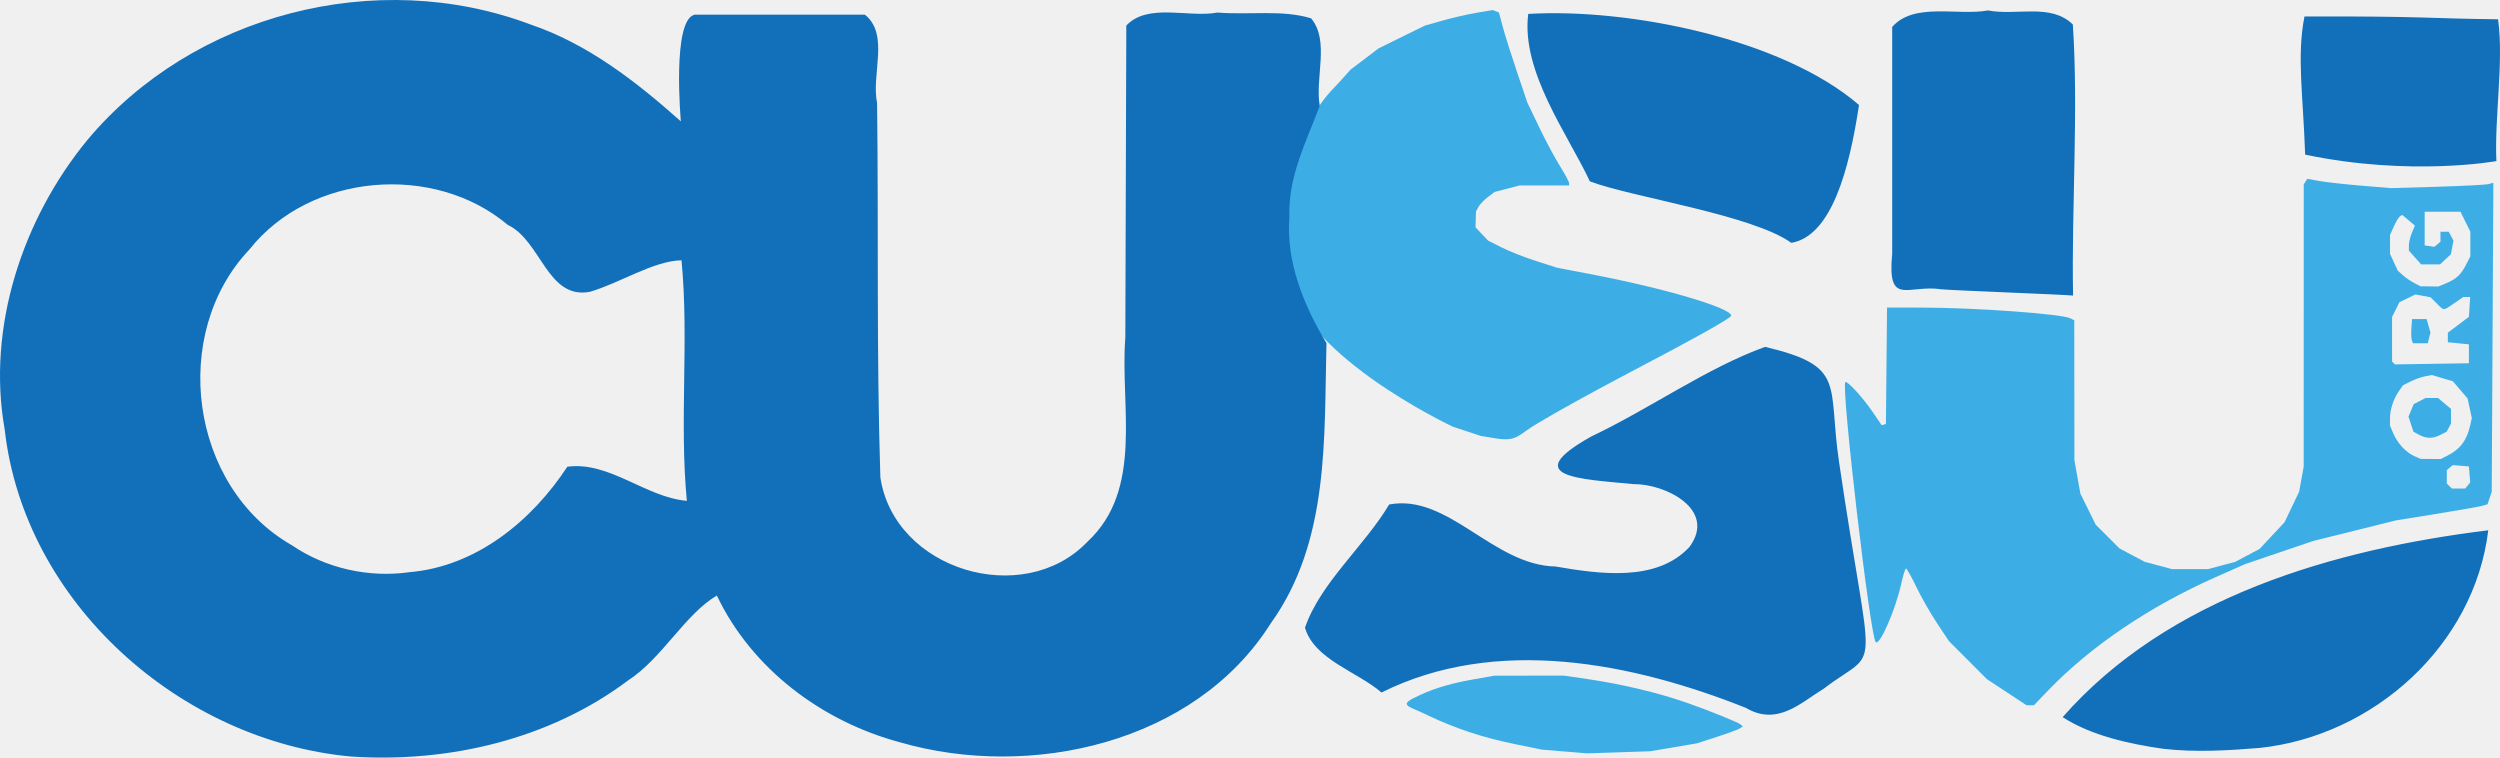
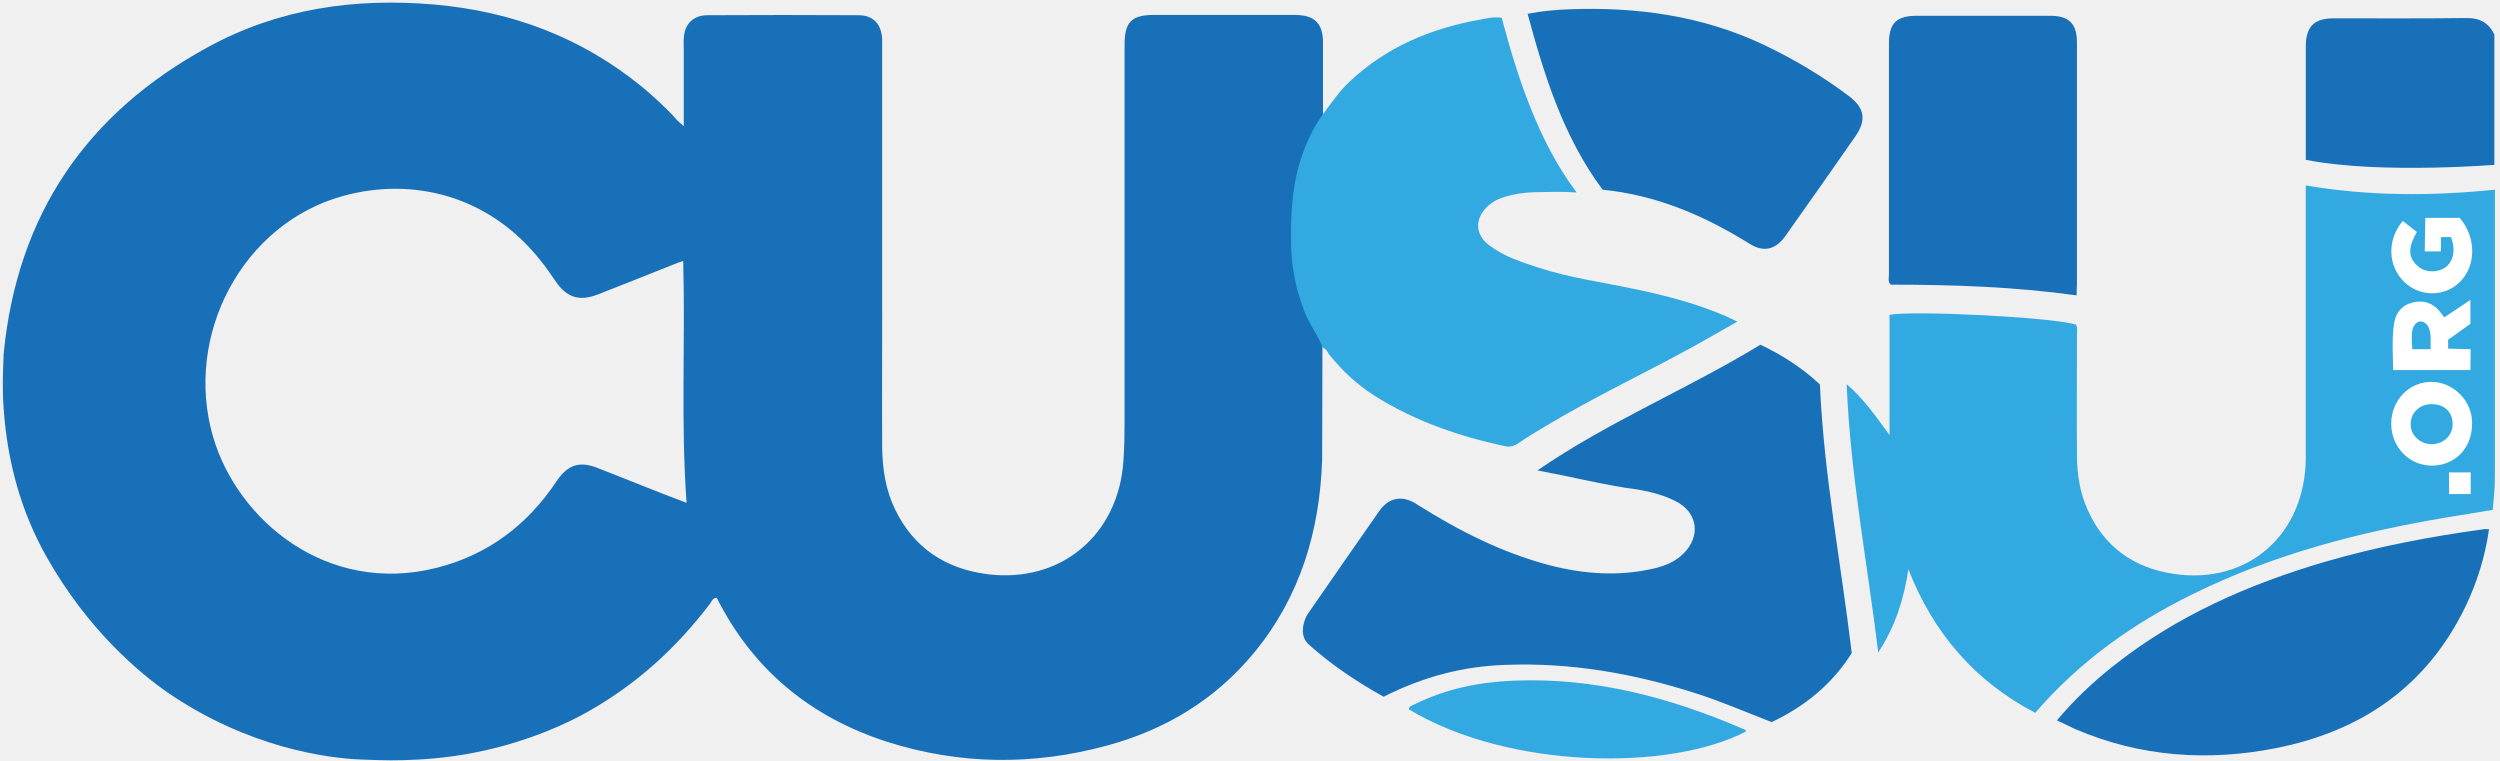
- <svg xmlns="http://www.w3.org/2000/svg" width="314.287mm" height="95.24mm" viewBox="0 0 314.287 95.24" version="1.1" id="svg8">
-   <defs id="defs2" />
-   <g id="layer1" transform="translate(156.9725,-189.6543)">
-     <g id="g3787" transform="translate(2.923261,42.6796)">
-       <g id="g12495" transform="translate(-109.6223,68.11197)" style="fill-rule:nonzero;stroke:#afafaf;stroke-width:0;stroke-miterlimit:4;stroke-dasharray:none;stroke-opacity:1;paint-order:stroke fill markers">
-         <path style="fill:#31aae4;fill-opacity:0.941;fill-rule:nonzero;stroke:#afafaf;stroke-width:0;stroke-miterlimit:4;stroke-dasharray:none;stroke-opacity:1;paint-order:stroke fill markers" d="m 111.779,112.725 -0.242,-2.76 -0.242,-2.76 0.25,-2.853 0.25,-2.853 0.53,-2.108 0.53,-2.108 c 0,0 1.609,-4.495 4.862,-7.678 v 0 l 1.814,-2.005 1.757,-1.332 1.757,-1.332 2.91,-1.431 2.91,-1.431 2.249,-0.635 c 1.237,-0.35 3.153,-0.787 4.257,-0.973 l 2.008,-0.337 0.393,0.151 0.393,0.151 0.484,1.812 c 0.266,0.997 1.067,3.538 1.78,5.648 l 1.296,3.836 1.456,3.043 c 0.801,1.673 1.985,3.892 2.632,4.931 0.647,1.038 1.176,2.021 1.176,2.183 v 0.295 h -3.119 -3.119 l -1.567,0.408 -1.567,0.408 -0.867,0.661 c -0.477,0.364 -1.003,0.916 -1.17,1.228 l -0.303,0.567 -0.026,0.998 -0.026,0.998 0.789,0.831 0.789,0.831 1.72,0.869 c 0.946,0.478 2.898,1.246 4.339,1.706 l 2.619,0.837 4.128,0.788 c 9.337,1.782 17.754,4.264 17.754,5.236 0,0.298 -4.384,2.75 -13.039,7.291 -4.043,2.121 -9.044,4.882 -11.113,6.136 -2.733,1.568 -2.648,2.461 -5.539,1.988 l -1.777,-0.291 -3.514,-1.16 c 0,0 -20.487,-9.596 -20.603,-19.781 z m 34.632,60.614 -2.83,-0.235 -3.255,-0.662 c -4.087,-0.831 -7.517,-1.953 -10.994,-3.598 -2.62,-1.314 -4.101,-1.253 -1.058,-2.622 2.08,-0.936 3.919,-1.465 6.945,-1.999 l 2.381,-0.42 4.375,-0.003 4.375,-0.003 2.901,0.426 c 4.405,0.647 8.915,1.723 12.558,2.995 2.707,0.945 6.481,2.469 6.745,2.724 l 0.262,0.253 -0.395,0.254 c -0.217,0.14 -1.513,0.616 -2.879,1.058 l -2.484,0.804 -2.94,0.499 -2.94,0.499 -3.969,0.131 -3.969,0.131 -2.83,-0.235 z m -18.502,-10.065 c -14.14,15.29 -7.07,7.645 0,0 z m 74.099,2.613 -2.492,-1.642 -2.39,-2.393 -2.39,-2.393 -1.495,-2.249 c -0.822,-1.237 -1.994,-3.291 -2.605,-4.564 -0.611,-1.273 -1.194,-2.315 -1.296,-2.315 -0.102,0 -0.373,0.868 -0.603,1.928 -0.702,3.236 -2.711,7.828 -3.205,7.328 -0.697,-0.704 -4.369,-32.137 -3.819,-32.687 0.222,-0.222 2.216,1.958 3.452,3.776 l 1.119,1.645 0.265,-0.079 0.265,-0.079 0.07,-7.32 0.07,-7.32 4.295,0.007 c 6.891,0.011 17.682,0.793 18.781,1.36 l 0.463,0.239 0.009,8.788 0.009,8.788 0.375,2.107 0.375,2.107 0.967,1.956 0.967,1.956 1.496,1.493 1.496,1.493 1.584,0.838 1.584,0.838 1.72,0.46 1.72,0.46 h 2.249 2.249 l 1.72,-0.46 1.72,-0.46 1.53,-0.813 1.53,-0.813 1.568,-1.677 1.568,-1.677 0.917,-1.92 0.917,-1.92 0.285,-1.57 0.285,-1.57 0.004,-17.745 0.004,-17.745 0.222,-0.349 0.222,-0.349 1.56,0.277 c 0.858,0.152 3.227,0.415 5.264,0.584 l 3.704,0.307 5.821,-0.173 c 3.201,-0.095 6.096,-0.246 6.433,-0.336 l 0.612,-0.163 -0.102,19.416 -0.102,19.416 -0.265,0.794 -0.265,0.794 -0.643,0.186 c -0.353,0.102 -2.947,0.559 -5.765,1.014 l -5.122,0.828 -5.197,1.291 -5.197,1.291 -4.275,1.453 -4.275,1.453 -3.66,1.621 c -8.341,3.695 -15.759,8.707 -21.086,14.248 l -1.811,1.883 H 204.958 204.5 Z m 57.947,-25.989 0.314,-0.378 -0.083,-1.011 -0.083,-1.011 -1.011,-0.083 -1.011,-0.083 -0.378,0.314 -0.378,0.314 v 0.841 0.841 l 0.318,0.318 0.318,0.318 h 0.841 0.841 z m -2.551,-3.755 c 1.613,-0.817 2.429,-1.901 2.858,-3.795 l 0.208,-0.917 -0.265,-1.237 -0.265,-1.237 -0.926,-1.082 -0.926,-1.082 -1.322,-0.393 -1.322,-0.393 -0.845,0.161 c -0.464,0.088 -1.281,0.379 -1.814,0.646 l -0.97,0.485 -0.511,0.734 c -0.678,0.974 -1.121,2.328 -1.121,3.427 v 0.895 l 0.411,0.984 c 0.51,1.221 1.588,2.392 2.632,2.858 l 0.794,0.354 1.27,0.01 1.27,0.01 0.847,-0.429 z m -3.564,-2.622 -0.706,-0.384 -0.312,-0.944 -0.312,-0.944 0.328,-0.791 0.328,-0.791 0.743,-0.384 0.743,-0.384 h 0.787 0.787 l 0.814,0.685 0.814,0.685 v 0.92 0.92 l -0.272,0.509 -0.272,0.509 -0.773,0.4 c -0.957,0.495 -1.778,0.493 -2.696,-0.005 z m 6.262,-10.179 v -1.191 l -1.323,-0.132 -1.323,-0.132 v -0.599 -0.599 l 1.323,-0.998 1.323,-0.998 0.081,-1.248 0.081,-1.248 h -0.43 -0.43 l -1.154,0.794 c -1.4,0.963 -1.247,0.962 -2.189,0.019 l -0.774,-0.774 -0.954,-0.179 -0.954,-0.179 -1.004,0.49 -1.004,0.49 -0.463,0.926 -0.463,0.926 v 2.8 2.8 l 0.182,0.182 0.182,0.182 4.646,-0.072 4.646,-0.072 v -1.191 z m -7.169,-1.69 c -0.077,-0.202 -0.103,-0.886 -0.058,-1.521 l 0.083,-1.155 h 0.916 0.916 l 0.242,0.842 0.242,0.842 -0.171,0.679 -0.17,0.679 h -0.929 -0.929 z m 4.323,-7.184 c 1.269,-0.53 1.858,-1.082 2.503,-2.346 l 0.527,-1.034 v -1.55 -1.55 l -0.622,-1.253 -0.622,-1.253 h -2.249 -2.249 v 2.117 2.117 l 0.61,0.086 0.61,0.086 0.382,-0.317 0.382,-0.317 v -0.629 -0.629 h 0.52 0.52 l 0.298,0.557 0.298,0.557 -0.161,0.856 -0.161,0.856 -0.679,0.638 -0.679,0.638 h -1.191 -1.191 l -0.772,-0.864 -0.772,-0.864 v -0.666 c 0,-0.366 0.171,-1.075 0.38,-1.574 l 0.38,-0.909 -0.799,-0.672 -0.799,-0.672 -0.27,0.167 c -0.148,0.092 -0.493,0.658 -0.766,1.259 l -0.496,1.092 v 1.191 1.191 l 0.488,1.058 0.488,1.058 0.63,0.563 c 0.347,0.31 0.987,0.751 1.424,0.982 l 0.794,0.418 1.133,0.011 1.133,0.011 0.974,-0.407 z" id="path12499" />
-         <path style="fill:#1270bb;fill-opacity:1;fill-rule:nonzero;stroke:none;stroke-width:0;stroke-miterlimit:4;stroke-dasharray:none;stroke-opacity:1;paint-order:stroke fill markers" d="m -6.114,173.973 c -21.517,-1.952 -41.111,-19.345 -43.569,-41.113 -2.278,-12.798 2.217,-26.452 10.403,-36.412 13.279,-15.846 36.355,-21.775 55.677,-14.517 7.244,2.45 13.349,7.222 18.923,12.188 0,0 -1.162,-12.929 1.781,-13.414 h 21.355 c 3.119,2.501 0.776,7.524 1.533,11.116 0.197,15.678 -0.086,31.426 0.412,47.06 1.758,11.671 17.979,16.489 26.018,8.101 7.125,-6.601 4.098,-17.079 4.778,-25.66 l 0.122,-39.248 c 2.729,-2.889 7.835,-0.944 11.475,-1.635 3.937,0.327 8.148,-0.384 11.759,0.728 2.365,2.84 0.469,7.445 1.083,11.01 -1.672,4.438 -4.012,8.957 -3.812,13.968 -0.452,5.563 1.778,11.087 4.661,15.852 -0.314,11.937 0.41,24.93 -7.02,35.251 -9.503,15.065 -30.202,19.68 -46.605,14.931 -9.777,-2.621 -18.601,-9.198 -23.017,-18.451 -4.022,2.383 -6.861,7.881 -11.157,10.677 -9.915,7.446 -22.645,10.376 -34.8,9.566 z m 7.318,-23.181 c 8.38,-0.713 15.367,-6.426 19.844,-13.255 5.303,-0.714 9.839,3.85 15.025,4.287 -0.958,-10.013 0.29,-20.381 -0.672,-30.235 -3.479,0.047 -7.737,2.857 -11.514,3.958 -5.368,1.008 -6.115,-6.413 -10.329,-8.415 -9.272,-7.806 -24.842,-6.528 -32.453,3.07 -10.066,10.587 -7.579,29.845 5.332,37.218 4.276,2.905 9.651,4.099 14.767,3.373 z M 221.756,173.009 c -4.345,-0.61 -9.201,-1.695 -12.722,-3.994 13.308,-15.143 34.145,-21.099 53.506,-23.488 -1.754,14.49 -14.444,25.852 -28.736,27.361 -3.97,0.33 -8.075,0.564 -12.048,0.12 z m -52.542,-5.154 c -14.282,-5.682 -31.403,-9.122 -45.81,-1.934 -3.097,-2.658 -8.451,-4.134 -9.621,-8.148 1.935,-5.646 7.457,-10.232 10.581,-15.49 7.461,-1.398 13.018,7.626 20.92,7.798 5.472,0.939 12.716,2.003 16.836,-2.465 3.468,-4.702 -3.04,-7.952 -7.062,-7.892 -6.684,-0.658 -14.466,-0.85 -5.278,-5.994 7.256,-3.437 14.618,-8.665 21.848,-11.262 10.315,2.457 7.819,4.633 9.305,14.543 4.183,28.399 5.344,22.882 -1.914,28.414 -2.934,1.79 -5.842,4.763 -9.805,2.429 z m 24.591,-52.621 c -4.205,-0.656 -6.852,2.289 -6.202,-4.471 V 82.251 c 2.746,-3.149 8.28,-1.372 12.039,-2.076 3.615,0.698 7.892,-0.951 10.671,1.766 0.721,10.885 -0.179,22.98 0.029,34.078 -1.148,-0.126 -15.388,-0.657 -16.536,-0.786 z m -18.882,-5.842 c -4.904,-3.528 -20.112,-5.748 -25.327,-7.728 -2.767,-5.927 -8.663,-13.787 -7.748,-21.052 12.725,-0.752 31.973,3.147 41.584,11.448 -1.236,8.24 -3.505,16.487 -8.509,17.331 z m 64.595,-11.089 c -0.26,-7.555 -1.065,-12.417 -0.084,-17.373 15.473,-0.041 15.519,0.268 24.337,0.356 0.735,5.318 -0.462,12.285 -0.212,17.829 0,0 -10.777,1.965 -24.041,-0.812 z" id="path12497" />
-       </g>
-     </g>
-   </g>
+ <svg xmlns="http://www.w3.org/2000/svg" viewBox="0 0 887 270">
+   <defs />
+   <path fill="#1770b8" d="M818.1 16.5c0-7 2.9-10 9.9-10 15.6 0 31.3.1 46.9-.1 4.8-.1 8.1 1.6 10.1 5.9v46.2c-14.8 1-29.7 1.4-44.6.7-7.4-.4-15.3-1.1-22.3-2.5M469.4 39.8v-25c-.1-6.6-3.1-9.4-9.7-9.5h-50.3c-7.9 0-10.4 2.5-10.4 10.5v134.5c0 4.3-.1 8.7-.4 13-1.6 26.4-22.2 43.8-48.4 40.4-14.7-1.9-26-9.3-32.6-22.9-3.4-7-4.5-14.4-4.6-22-.1-15.9 0-31.8 0-47.7V14.6c0-5.8-3-9.2-8.4-9.2-17.9-.1-35.8-.1-53.6 0-5 0-8.1 3.1-8.4 8.1-.1 1.4 0 2.7 0 4.1v27.2c-1.1-1-1.7-1.5-2.3-2.1-3.8-4.3-8-8.1-12.4-11.8C206.4 13.3 181.6 4 154 1.6 125.9-.8 99 3 74 16.6 30.7 40.1 6.1 76.2 1.3 125.5c-.3 7.5-.5 12.7 0 19.5 1.3 18.7 6.1 36.5 15.3 52.7 14.5 25.7 33 41.3 43.6 48.5 28.1 19 55.8 22.9 68.5 23.3 8.5.3 11.7.4 19.4 0 7.5-.4 17.2-1.4 28.3-4.3 18-4.6 30.4-11.6 33.4-13.4 16.2-9.3 30.2-21.9 42.1-37.6.6-.8.9-2.1 2.4-2.1 12.9 25.6 33.4 42.4 60.5 51.1 25.7 8.2 51.8 8.4 77.7 1.4 20.9-5.6 38.8-16.4 52.6-33.2 16.3-19.9 23.2-43.2 24-68.5M234.7 175c-7.5-3-15-5.9-22.5-8.9-6.6-2.6-10.7-1.3-14.7 4.6-10.4 15.6-24.4 26.2-42.7 30.8-38.7 9.7-70.5-16.8-79.2-46.5-10.5-36 10.4-75.7 46.2-85.5 24.4-6.7 51.7-.4 70.2 23.2 1.8 2.2 3.4 4.6 5 6.9 4 6 8.5 7.5 15.3 4.8 9-3.5 18-7.1 27-10.7.9-.4 1.8-.7 3.1-1.1.8 28.9-.9 57.1 1.2 85.8-3-1.1-6-2.3-8.9-3.4zm310.8-8.1c25.1-17.3 53.2-28.8 79.1-44.6 7.8 3.7 14.9 8.3 21.1 14.1 1.4 32.1 7.5 63.4 11.3 95.3-6.9 11-16.6 18.9-28.4 24.5-9.1-3.5-18-7.4-27.2-10.3-21.9-7-44.2-10.9-67.3-10-14.9.5-28.9 4.1-43.2 11.3-9.3-5.2-18.4-11.2-26.5-18.5-2.8-2.5-2.5-6.1-1.2-9.4.3-.8.9-1.5 1.3-2.2 8.3-11.9 16.5-23.9 24.8-35.7 3.4-4.9 8.2-5.8 13.2-2.6 14.7 9.3 30.1 17.2 47.1 21.7 12.3 3.2 24.7 4.1 37.2 1.2 3.9-.9 7.6-2.4 10.5-5.3 6.3-6.2 5-14.7-2.8-18.6-5.7-2.9-12-4-18.2-4.8-10.4-1.7-20.5-4.2-30.8-6.1zm184.3 88.7c6.1-7.3 12.8-13.6 20-19.3 22.4-17.8 48-29 75.2-37 18.6-5.4 37.6-9 56.7-11.6.3 0 .7.1 1.4.1-1.4 9.7-4.2 18.8-8.4 27.5-13.7 28.3-36.9 44.1-67 50.1-24.2 4.8-48.1 3.2-71.1-6.6-2.1-.9-4.3-2.1-6.8-3.2zM568.6 67.3C554.8 48.7 548 27.2 542 4.9c5-1 9.8-1.4 14.6-1.6 24-.9 47.2 2.2 69.2 12.6C636.5 21 646.6 27 656 34.1c5.6 4.2 6.3 8.6 2.2 14.4-8.2 11.8-16.5 23.6-24.8 35.3-3.5 4.9-7.8 5.8-12.8 2.6-15.9-9.9-32.9-17.2-52-19.1zm168.2 37.5c-22.3-3.1-44.2-3.8-66-3.8-1.1-1.2-.6-2.5-.6-3.7V15.4c0-7.2 2.7-9.8 9.9-9.8h47.3c6.7 0 9.5 2.8 9.5 9.5v86c-.1 1-.1 2.1-.1 3.7z" />
+   <path fill="#33a9e1" d="M818.1 65.8v96.5c-.1 27.3-20.5 45.3-46.9 41.3-14.1-2.1-24.6-9.5-30.5-22.7-2.8-6.2-3.8-12.8-3.8-19.6-.1-14 0-28 0-42.1 0-1.3.3-2.7-.3-4-8.4-2.7-58-5.1-66.2-3.5v42.7c-4.6-6.4-8.9-12.6-15.2-18.1 1.3 32.2 7.3 63.1 11.2 95.2 6.2-9.5 9.1-19.1 10.7-29.5 8.8 22.5 23.5 39.7 45 50.9 15.8-18.3 34.8-31.8 56.1-42.2 28.6-14.1 59.1-22 90.4-27.2l15.8-2.6c.3-2.4.6-7.1.7-8.3.1-1.7.1-5.8.1-7.3v-98c-22.5 2.3-44.7 2.3-67.1-1.5zm-348.7 57.6c-1.9-4.6-5-8.5-6.7-13.2-2.8-7.3-4.4-14.8-4.6-22.7-.2-9.9.1-19.7 2.9-29.3 1.6-5.3 3.6-10.2 6.5-14.9.7-1.1 2.7-3.9 2.7-3.9 3.2-4.2 5.2-7.2 8.7-10.5 13-12.2 28.7-18.8 46-21.9 2.5-.5 5.1-1.1 7.9-.7 2.9 10.9 6.1 21.7 10.3 32.1 4.2 10.4 9.1 20.3 16.3 29.9-5.5-.4-10.3-.2-15.1-.1-3.5.1-6.9.6-10.3 1.6-2.4.7-4.6 1.8-6.4 3.6-4.4 4.3-4.2 9.8.6 13.5C533.5 91 539.8 93 546 95c11 3.6 22.4 5.1 33.7 7.5 11.2 2.3 22.2 5.2 32.7 9.7 1.1.5 2.2 1.1 4 1.9-5.5 3.1-10.4 6-15.5 8.8-17.5 9.6-35.6 18.1-52.7 28.4-3.2 1.9-6.4 3.8-9.4 5.9-1.6 1.1-3.1 1.5-4.9 1.1-16.2-3.5-31.7-8.8-45.9-17.7-6.4-4-11.8-9.1-16.5-14.9-.5-.9-1-1.9-2.1-2.3zm150.1 136.1c-26.8 14.1-84 13.6-119.6-7.8 0-1.3 1.2-1.4 2-1.8 11-5.5 22.9-7.9 35.1-8.4 28.6-1.2 55.4 5.9 81.4 17.1.5.2 1.1.3 1.1.9z" />
+   <path fill="#fff" d="M862.4 123.9c-.1-3.4.4-6.7-1.4-8.8-1.6-1.7-3.9-1.5-5 1.6-.5 2.5-.3 4.5-.1 7.2h6.5zm14.1 7.4h-27.4c-.1-5.6-.5-11.1.3-16.4.5-3.8 2.7-6.6 6.7-7.6 3.9-.9 7.1.2 9.6 3.3.5.6.9 1.1 1.5 2 3.1-2 6-4 9.3-6.2v8.5c-2.5 1.7-5.5 4-7.9 5.6v3.2l8 .2-.1 7.4zm-13.7 33.9c-8 0-14.4-6.6-14.4-14.9s6.5-15 14.5-14.8c7.6.1 14.4 6.8 14.2 14.9-.1 9.9-7.4 14.9-14.3 14.8zm-.1-21.8c-4.3 0-7.4 3.1-7.4 7.1 0 4 3.4 7.1 7.5 7.1 4.3-.1 7.4-3.1 7.4-7.2 0-4.2-3-7.1-7.5-7zm-2.2-66.1h12.2c6 7 5.9 17.2-.1 22.9-5.4 5.2-14.1 5.1-19.5-.1-5.9-5.6-6.3-15-.6-21.7l5 3.9c-2.4 4.3-4.1 8.7.8 12.5 2.6 2 6.9 1.9 9.4 0 2.9-2.2 3.6-6.3 1.9-10.7h-3.5c-.1 1.4 0 3.6-.1 5.1h-5.7c0 .1.1-7.6.2-11.9zm8.4 90.3h7.7v7.7h-7.7z" />
</svg>
